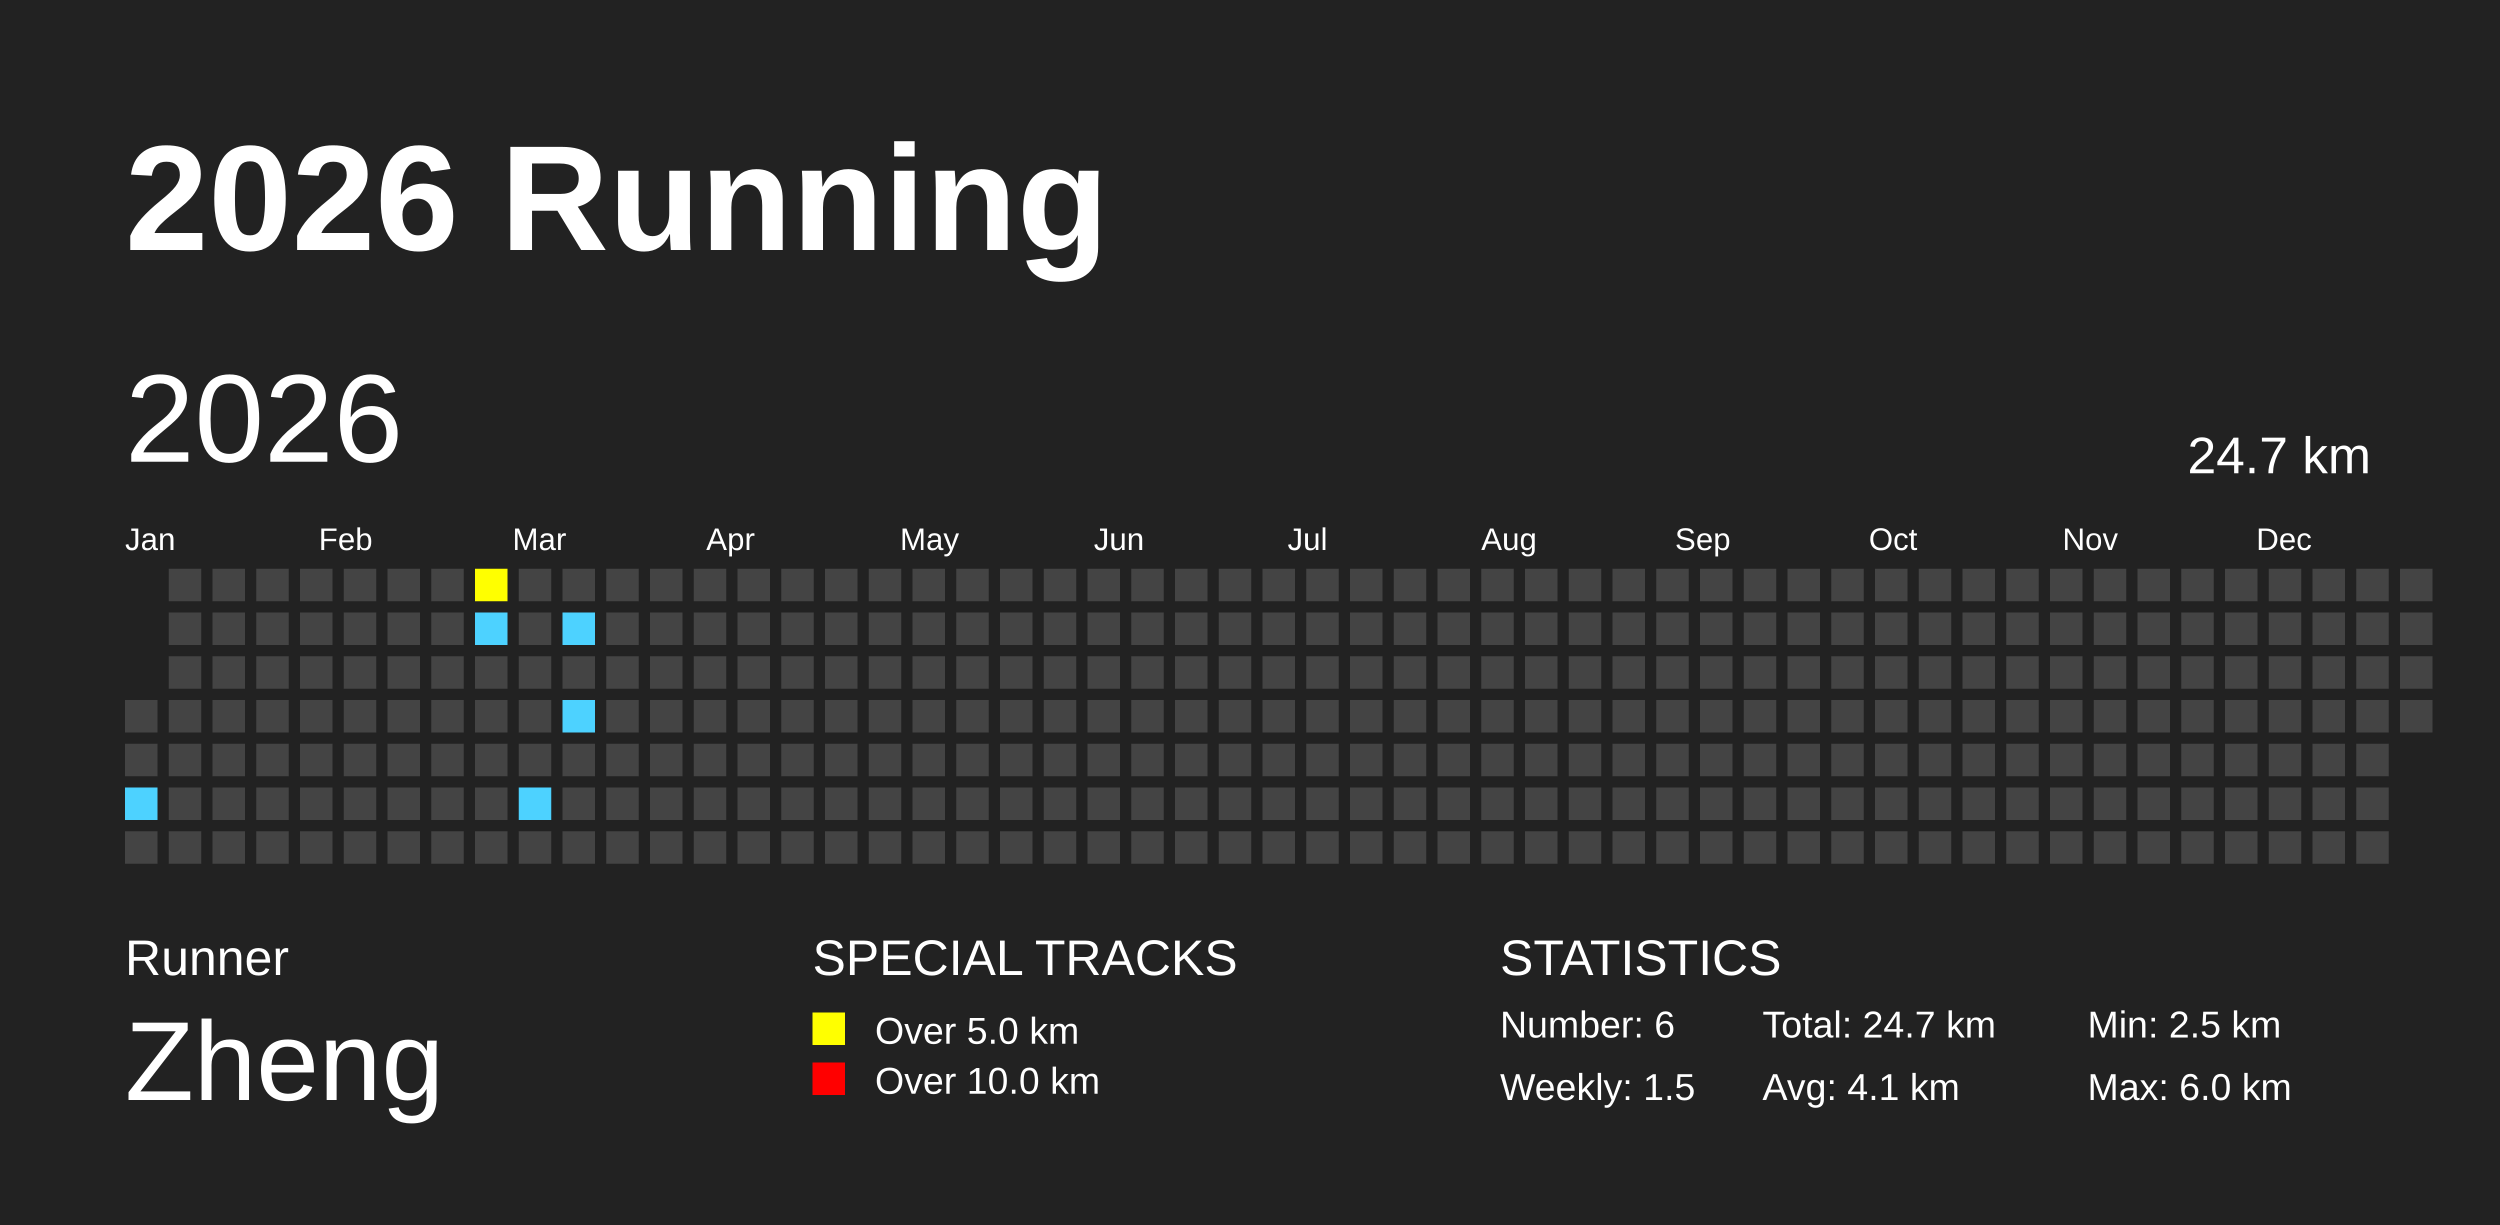
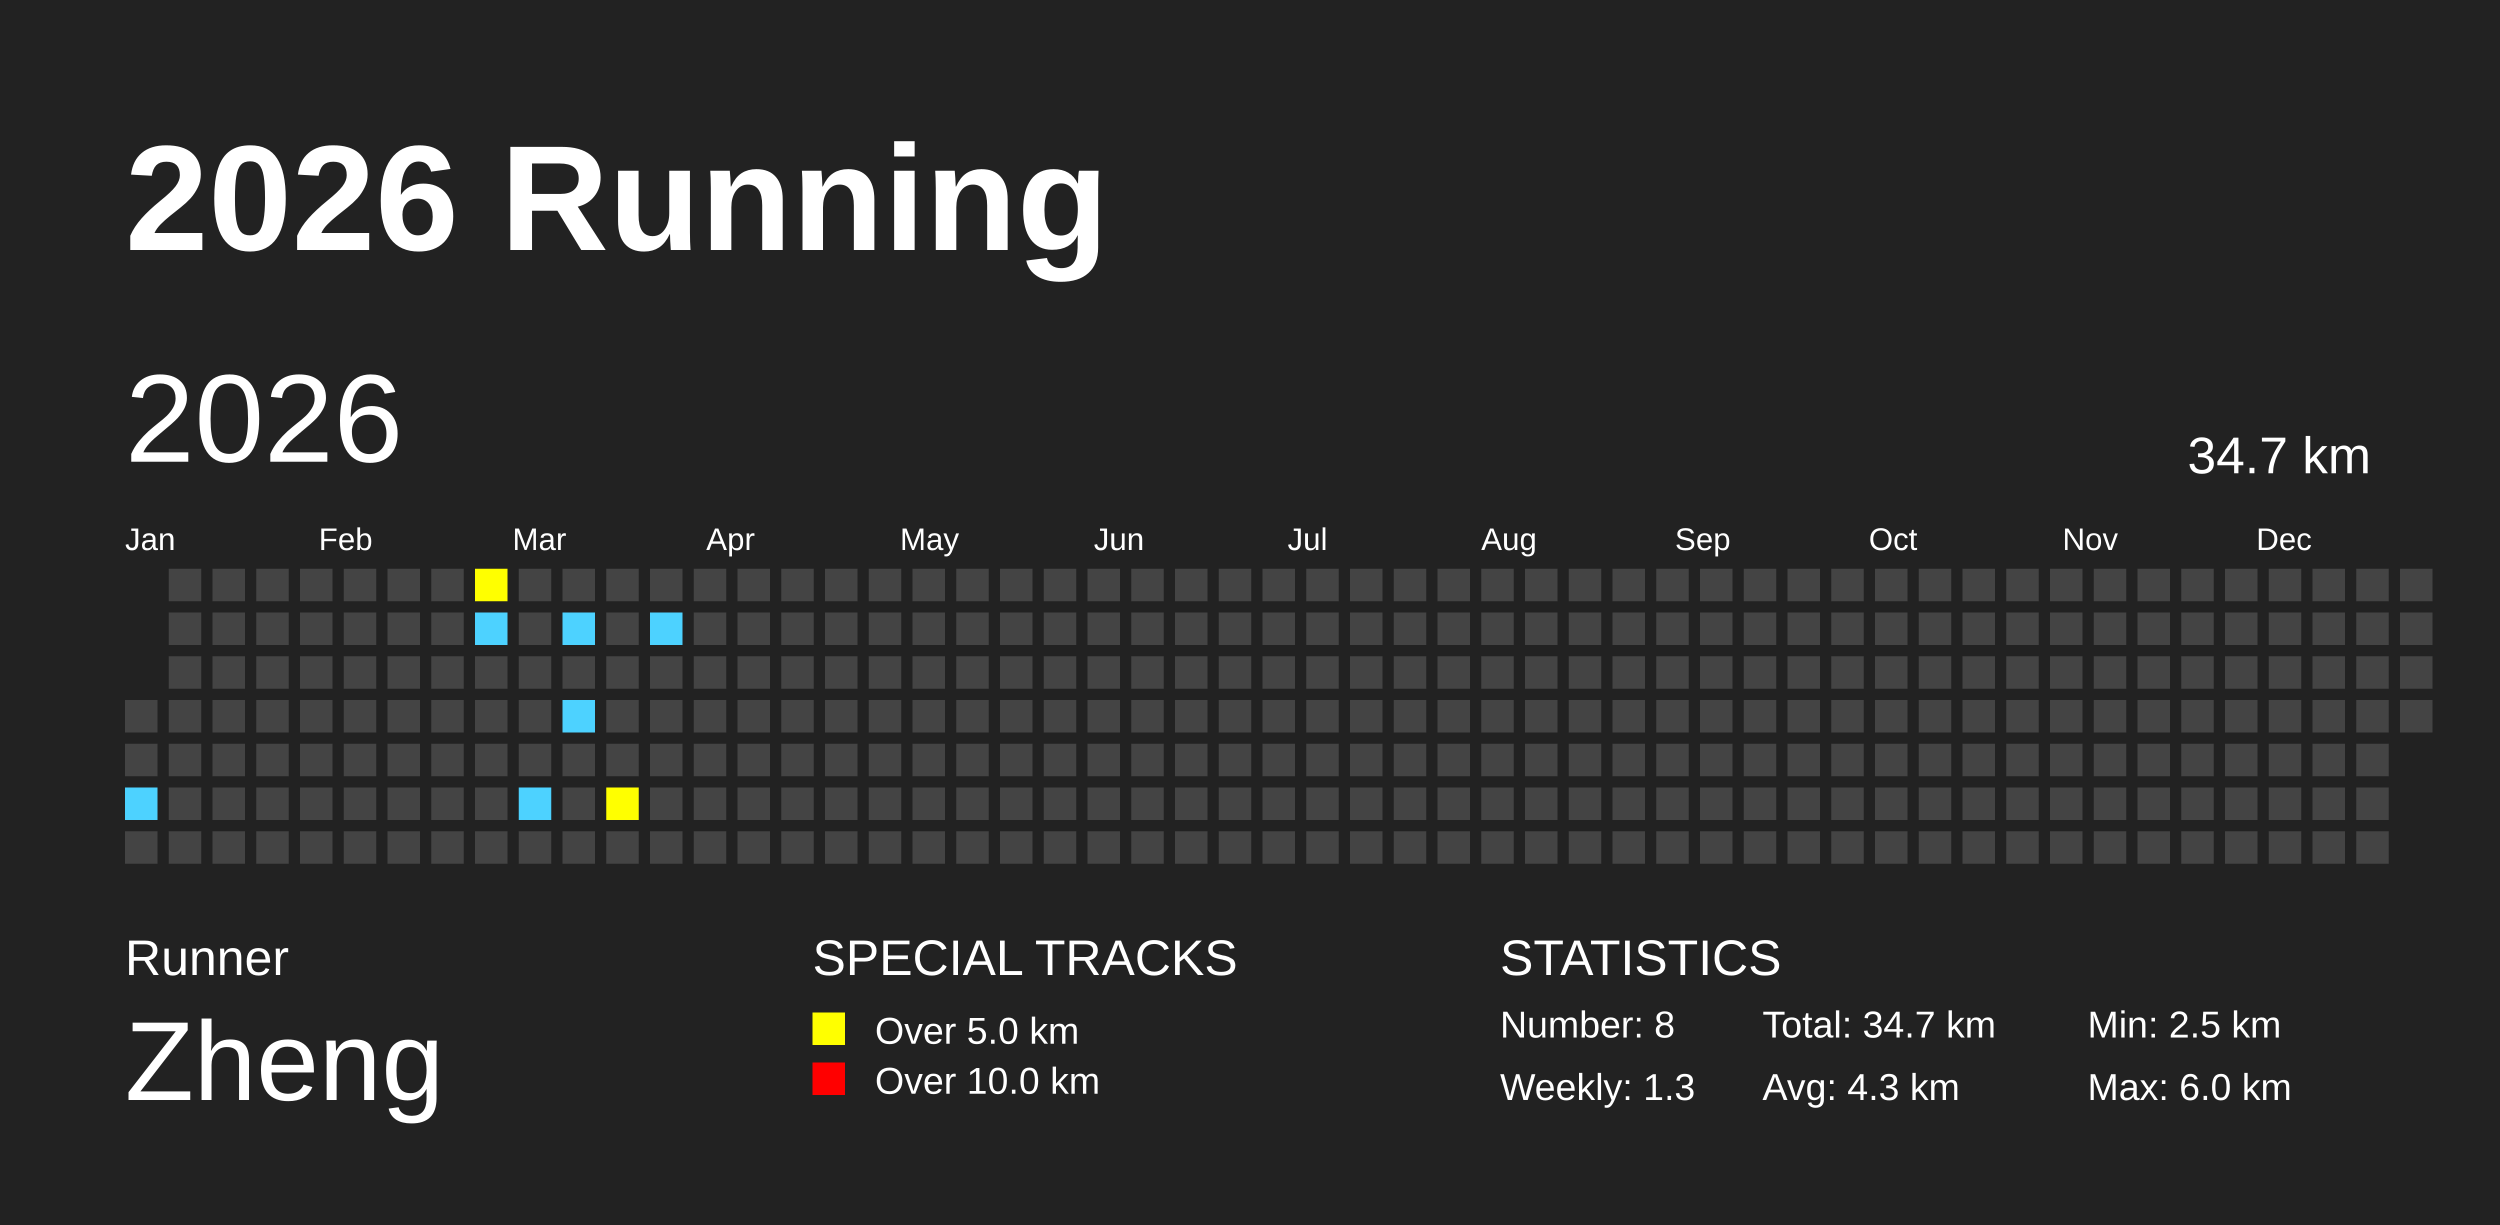
<svg xmlns="http://www.w3.org/2000/svg" baseProfile="full" height="98mm" version="1.1" viewBox="0,0,200,98" width="200mm">
  <defs />
  <rect fill="#222222" height="98" width="200" x="0" y="0" />
  <text fill="#FFFFFF" style="font-size:12px; font-family:Arial; font-weight:bold;" x="10" y="20">2026 Running</text>
  <text fill="#FFFFFF" style="font-size:4px; font-family:Arial" x="10" y="78">Runner</text>
  <text fill="#FFFFFF" style="font-size:9px; font-family:Arial" x="10" y="88">Zheng</text>
  <text fill="#FFFFFF" style="font-size:4px; font-family:Arial" x="65" y="78">SPECIAL TRACKS</text>
  <rect fill="yellow" height="2.6" width="2.6" x="65" y="81" />
  <text fill="#FFFFFF" style="font-size:3px; font-family:Arial" x="70" y="83.5">Over 5.0 km</text>
  <rect fill="red" height="2.6" width="2.6" x="65" y="85" />
  <text fill="#FFFFFF" style="font-size:3px; font-family:Arial" x="70" y="87.5">Over 10.0 km</text>
  <text fill="#FFFFFF" style="font-size:4px; font-family:Arial" x="120" y="78">STATISTICS</text>
-   <text fill="#FFFFFF" style="font-size:3px; font-family:Arial" x="120" y="83">Number: 6</text>
-   <text fill="#FFFFFF" style="font-size:3px; font-family:Arial" x="120" y="88">Weekly: 1.5</text>
-   <text fill="#FFFFFF" style="font-size:3px; font-family:Arial" x="141" y="83">Total: 24.7 km</text>
-   <text fill="#FFFFFF" style="font-size:3px; font-family:Arial" x="141" y="88">Avg: 4.1 km</text>
+   <text fill="#FFFFFF" style="font-size:3px; font-family:Arial" x="120" y="83">Number: 8</text>
+   <text fill="#FFFFFF" style="font-size:3px; font-family:Arial" x="120" y="88">Weekly: 1.3</text>
+   <text fill="#FFFFFF" style="font-size:3px; font-family:Arial" x="141" y="83">Total: 34.7 km</text>
+   <text fill="#FFFFFF" style="font-size:3px; font-family:Arial" x="141" y="88">Avg: 4.3 km</text>
  <text fill="#FFFFFF" style="font-size:3px; font-family:Arial" x="167" y="83">Min: 2.5 km</text>
  <text fill="#FFFFFF" style="font-size:3px; font-family:Arial" x="167" y="88">Max: 6.0 km</text>
  <text dominant-baseline="hanging" fill="#FFFFFF" style="font-size:10.0px; font-family:Arial;" x="10" y="30">2026</text>
-   <text dominant-baseline="hanging" fill="#FFFFFF" style="font-size:4.125px; font-family:Arial;" x="175" y="35">24.7 km</text>
+   <text dominant-baseline="hanging" fill="#FFFFFF" style="font-size:4.125px; font-family:Arial;" x="175" y="35">34.7 km</text>
  <text fill="#FFFFFF" style="font-size:2.5px; font-family:Arial" x="10.0" y="44">Jan</text>
  <text fill="#FFFFFF" style="font-size:2.5px; font-family:Arial" x="25.5" y="44">Feb</text>
  <text fill="#FFFFFF" style="font-size:2.5px; font-family:Arial" x="41.0" y="44">Mar</text>
  <text fill="#FFFFFF" style="font-size:2.5px; font-family:Arial" x="56.5" y="44">Apr</text>
  <text fill="#FFFFFF" style="font-size:2.5px; font-family:Arial" x="72.0" y="44">May</text>
  <text fill="#FFFFFF" style="font-size:2.5px; font-family:Arial" x="87.5" y="44">Jun</text>
  <text fill="#FFFFFF" style="font-size:2.5px; font-family:Arial" x="103.0" y="44">Jul</text>
  <text fill="#FFFFFF" style="font-size:2.5px; font-family:Arial" x="118.5" y="44">Aug</text>
  <text fill="#FFFFFF" style="font-size:2.5px; font-family:Arial" x="134.0" y="44">Sep</text>
  <text fill="#FFFFFF" style="font-size:2.5px; font-family:Arial" x="149.5" y="44">Oct</text>
  <text fill="#FFFFFF" style="font-size:2.5px; font-family:Arial" x="165.0" y="44">Nov</text>
  <text fill="#FFFFFF" style="font-size:2.5px; font-family:Arial" x="180.5" y="44">Dec</text>
  <rect fill="#444444" height="2.6" width="2.6" x="10.0" y="56.0" />
  <rect fill="#444444" height="2.6" width="2.6" x="10.0" y="59.5" />
  <rect fill="#4DD2FF" height="2.6" width="2.6" x="10.0" y="63.0" />
  <rect fill="#444444" height="2.6" width="2.6" x="10.0" y="66.5" />
  <rect fill="#444444" height="2.6" width="2.6" x="13.5" y="45.5" />
  <rect fill="#444444" height="2.6" width="2.6" x="13.5" y="49.0" />
  <rect fill="#444444" height="2.6" width="2.6" x="13.5" y="52.5" />
  <rect fill="#444444" height="2.6" width="2.6" x="13.5" y="56.0" />
  <rect fill="#444444" height="2.6" width="2.6" x="13.5" y="59.5" />
  <rect fill="#444444" height="2.6" width="2.6" x="13.5" y="63.0" />
  <rect fill="#444444" height="2.6" width="2.6" x="13.5" y="66.5" />
  <rect fill="#444444" height="2.6" width="2.6" x="17.0" y="45.5" />
  <rect fill="#444444" height="2.6" width="2.6" x="17.0" y="49.0" />
  <rect fill="#444444" height="2.6" width="2.6" x="17.0" y="52.5" />
  <rect fill="#444444" height="2.6" width="2.6" x="17.0" y="56.0" />
  <rect fill="#444444" height="2.6" width="2.6" x="17.0" y="59.5" />
  <rect fill="#444444" height="2.6" width="2.6" x="17.0" y="63.0" />
  <rect fill="#444444" height="2.6" width="2.6" x="17.0" y="66.5" />
  <rect fill="#444444" height="2.6" width="2.6" x="20.5" y="45.5" />
  <rect fill="#444444" height="2.6" width="2.6" x="20.5" y="49.0" />
  <rect fill="#444444" height="2.6" width="2.6" x="20.5" y="52.5" />
  <rect fill="#444444" height="2.6" width="2.6" x="20.5" y="56.0" />
  <rect fill="#444444" height="2.6" width="2.6" x="20.5" y="59.5" />
  <rect fill="#444444" height="2.6" width="2.6" x="20.5" y="63.0" />
  <rect fill="#444444" height="2.6" width="2.6" x="20.5" y="66.5" />
  <rect fill="#444444" height="2.6" width="2.6" x="24.0" y="45.5" />
  <rect fill="#444444" height="2.6" width="2.6" x="24.0" y="49.0" />
  <rect fill="#444444" height="2.6" width="2.6" x="24.0" y="52.5" />
  <rect fill="#444444" height="2.6" width="2.6" x="24.0" y="56.0" />
  <rect fill="#444444" height="2.6" width="2.6" x="24.0" y="59.5" />
  <rect fill="#444444" height="2.6" width="2.6" x="24.0" y="63.0" />
  <rect fill="#444444" height="2.6" width="2.6" x="24.0" y="66.5" />
  <rect fill="#444444" height="2.6" width="2.6" x="27.5" y="45.5" />
  <rect fill="#444444" height="2.6" width="2.6" x="27.5" y="49.0" />
  <rect fill="#444444" height="2.6" width="2.6" x="27.5" y="52.5" />
  <rect fill="#444444" height="2.6" width="2.6" x="27.5" y="56.0" />
  <rect fill="#444444" height="2.6" width="2.6" x="27.5" y="59.5" />
  <rect fill="#444444" height="2.6" width="2.6" x="27.5" y="63.0" />
  <rect fill="#444444" height="2.6" width="2.6" x="27.5" y="66.5" />
  <rect fill="#444444" height="2.6" width="2.6" x="31.0" y="45.5" />
  <rect fill="#444444" height="2.6" width="2.6" x="31.0" y="49.0" />
  <rect fill="#444444" height="2.6" width="2.6" x="31.0" y="52.5" />
  <rect fill="#444444" height="2.6" width="2.6" x="31.0" y="56.0" />
  <rect fill="#444444" height="2.6" width="2.6" x="31.0" y="59.5" />
  <rect fill="#444444" height="2.6" width="2.6" x="31.0" y="63.0" />
  <rect fill="#444444" height="2.6" width="2.6" x="31.0" y="66.5" />
  <rect fill="#444444" height="2.6" width="2.6" x="34.5" y="45.5" />
  <rect fill="#444444" height="2.6" width="2.6" x="34.5" y="49.0" />
  <rect fill="#444444" height="2.6" width="2.6" x="34.5" y="52.5" />
  <rect fill="#444444" height="2.6" width="2.6" x="34.5" y="56.0" />
  <rect fill="#444444" height="2.6" width="2.6" x="34.5" y="59.5" />
  <rect fill="#444444" height="2.6" width="2.6" x="34.5" y="63.0" />
  <rect fill="#444444" height="2.6" width="2.6" x="34.5" y="66.5" />
  <rect fill="yellow" height="2.6" width="2.6" x="38.0" y="45.5" />
  <rect fill="#4DD2FF" height="2.6" width="2.6" x="38.0" y="49.0" />
  <rect fill="#444444" height="2.6" width="2.6" x="38.0" y="52.5" />
  <rect fill="#444444" height="2.6" width="2.6" x="38.0" y="56.0" />
  <rect fill="#444444" height="2.6" width="2.6" x="38.0" y="59.5" />
  <rect fill="#444444" height="2.6" width="2.6" x="38.0" y="63.0" />
  <rect fill="#444444" height="2.6" width="2.6" x="38.0" y="66.5" />
  <rect fill="#444444" height="2.6" width="2.6" x="41.5" y="45.5" />
  <rect fill="#444444" height="2.6" width="2.6" x="41.5" y="49.0" />
  <rect fill="#444444" height="2.6" width="2.6" x="41.5" y="52.5" />
  <rect fill="#444444" height="2.6" width="2.6" x="41.5" y="56.0" />
  <rect fill="#444444" height="2.6" width="2.6" x="41.5" y="59.5" />
  <rect fill="#4DD2FF" height="2.6" width="2.6" x="41.5" y="63.0" />
  <rect fill="#444444" height="2.6" width="2.6" x="41.5" y="66.5" />
  <rect fill="#444444" height="2.6" width="2.6" x="45.0" y="45.5" />
  <rect fill="#4DD2FF" height="2.6" width="2.6" x="45.0" y="49.0" />
  <rect fill="#444444" height="2.6" width="2.6" x="45.0" y="52.5" />
  <rect fill="#4DD2FF" height="2.6" width="2.6" x="45.0" y="56.0" />
  <rect fill="#444444" height="2.6" width="2.6" x="45.0" y="59.5" />
  <rect fill="#444444" height="2.6" width="2.6" x="45.0" y="63.0" />
  <rect fill="#444444" height="2.6" width="2.6" x="45.0" y="66.5" />
  <rect fill="#444444" height="2.6" width="2.6" x="48.5" y="45.5" />
  <rect fill="#444444" height="2.6" width="2.6" x="48.5" y="49.0" />
  <rect fill="#444444" height="2.6" width="2.6" x="48.5" y="52.5" />
  <rect fill="#444444" height="2.6" width="2.6" x="48.5" y="56.0" />
  <rect fill="#444444" height="2.6" width="2.6" x="48.5" y="59.5" />
-   <rect fill="#444444" height="2.6" width="2.6" x="48.5" y="63.0" />
+   <rect fill="yellow" height="2.6" width="2.6" x="48.5" y="63.0" />
  <rect fill="#444444" height="2.6" width="2.6" x="48.5" y="66.5" />
  <rect fill="#444444" height="2.6" width="2.6" x="52.0" y="45.5" />
-   <rect fill="#444444" height="2.6" width="2.6" x="52.0" y="49.0" />
+   <rect fill="#4DD2FF" height="2.6" width="2.6" x="52.0" y="49.0" />
  <rect fill="#444444" height="2.6" width="2.6" x="52.0" y="52.5" />
  <rect fill="#444444" height="2.6" width="2.6" x="52.0" y="56.0" />
  <rect fill="#444444" height="2.6" width="2.6" x="52.0" y="59.5" />
  <rect fill="#444444" height="2.6" width="2.6" x="52.0" y="63.0" />
  <rect fill="#444444" height="2.6" width="2.6" x="52.0" y="66.5" />
  <rect fill="#444444" height="2.6" width="2.6" x="55.5" y="45.5" />
  <rect fill="#444444" height="2.6" width="2.6" x="55.5" y="49.0" />
  <rect fill="#444444" height="2.6" width="2.6" x="55.5" y="52.5" />
  <rect fill="#444444" height="2.6" width="2.6" x="55.5" y="56.0" />
  <rect fill="#444444" height="2.6" width="2.6" x="55.5" y="59.5" />
  <rect fill="#444444" height="2.6" width="2.6" x="55.5" y="63.0" />
  <rect fill="#444444" height="2.6" width="2.6" x="55.5" y="66.5" />
  <rect fill="#444444" height="2.6" width="2.6" x="59.0" y="45.5" />
  <rect fill="#444444" height="2.6" width="2.6" x="59.0" y="49.0" />
  <rect fill="#444444" height="2.6" width="2.6" x="59.0" y="52.5" />
  <rect fill="#444444" height="2.6" width="2.6" x="59.0" y="56.0" />
  <rect fill="#444444" height="2.6" width="2.6" x="59.0" y="59.5" />
  <rect fill="#444444" height="2.6" width="2.6" x="59.0" y="63.0" />
  <rect fill="#444444" height="2.6" width="2.6" x="59.0" y="66.5" />
  <rect fill="#444444" height="2.6" width="2.6" x="62.5" y="45.5" />
  <rect fill="#444444" height="2.6" width="2.6" x="62.5" y="49.0" />
  <rect fill="#444444" height="2.6" width="2.6" x="62.5" y="52.5" />
  <rect fill="#444444" height="2.6" width="2.6" x="62.5" y="56.0" />
  <rect fill="#444444" height="2.6" width="2.6" x="62.5" y="59.5" />
  <rect fill="#444444" height="2.6" width="2.6" x="62.5" y="63.0" />
  <rect fill="#444444" height="2.6" width="2.6" x="62.5" y="66.5" />
  <rect fill="#444444" height="2.6" width="2.6" x="66.0" y="45.5" />
  <rect fill="#444444" height="2.6" width="2.6" x="66.0" y="49.0" />
  <rect fill="#444444" height="2.6" width="2.6" x="66.0" y="52.5" />
  <rect fill="#444444" height="2.6" width="2.6" x="66.0" y="56.0" />
  <rect fill="#444444" height="2.6" width="2.6" x="66.0" y="59.5" />
  <rect fill="#444444" height="2.6" width="2.6" x="66.0" y="63.0" />
  <rect fill="#444444" height="2.6" width="2.6" x="66.0" y="66.5" />
  <rect fill="#444444" height="2.6" width="2.6" x="69.5" y="45.5" />
  <rect fill="#444444" height="2.6" width="2.6" x="69.5" y="49.0" />
  <rect fill="#444444" height="2.6" width="2.6" x="69.5" y="52.5" />
  <rect fill="#444444" height="2.6" width="2.6" x="69.5" y="56.0" />
  <rect fill="#444444" height="2.6" width="2.6" x="69.5" y="59.5" />
  <rect fill="#444444" height="2.6" width="2.6" x="69.5" y="63.0" />
  <rect fill="#444444" height="2.6" width="2.6" x="69.5" y="66.5" />
  <rect fill="#444444" height="2.6" width="2.6" x="73.0" y="45.5" />
  <rect fill="#444444" height="2.6" width="2.6" x="73.0" y="49.0" />
  <rect fill="#444444" height="2.6" width="2.6" x="73.0" y="52.5" />
  <rect fill="#444444" height="2.6" width="2.6" x="73.0" y="56.0" />
  <rect fill="#444444" height="2.6" width="2.6" x="73.0" y="59.5" />
  <rect fill="#444444" height="2.6" width="2.6" x="73.0" y="63.0" />
  <rect fill="#444444" height="2.6" width="2.6" x="73.0" y="66.5" />
  <rect fill="#444444" height="2.6" width="2.6" x="76.5" y="45.5" />
  <rect fill="#444444" height="2.6" width="2.6" x="76.5" y="49.0" />
  <rect fill="#444444" height="2.6" width="2.6" x="76.5" y="52.5" />
  <rect fill="#444444" height="2.6" width="2.6" x="76.5" y="56.0" />
  <rect fill="#444444" height="2.6" width="2.6" x="76.5" y="59.5" />
  <rect fill="#444444" height="2.6" width="2.6" x="76.5" y="63.0" />
  <rect fill="#444444" height="2.6" width="2.6" x="76.5" y="66.5" />
  <rect fill="#444444" height="2.6" width="2.6" x="80.0" y="45.5" />
  <rect fill="#444444" height="2.6" width="2.6" x="80.0" y="49.0" />
  <rect fill="#444444" height="2.6" width="2.6" x="80.0" y="52.5" />
  <rect fill="#444444" height="2.6" width="2.6" x="80.0" y="56.0" />
  <rect fill="#444444" height="2.6" width="2.6" x="80.0" y="59.5" />
  <rect fill="#444444" height="2.6" width="2.6" x="80.0" y="63.0" />
  <rect fill="#444444" height="2.6" width="2.6" x="80.0" y="66.5" />
  <rect fill="#444444" height="2.6" width="2.6" x="83.5" y="45.5" />
  <rect fill="#444444" height="2.6" width="2.6" x="83.5" y="49.0" />
  <rect fill="#444444" height="2.6" width="2.6" x="83.5" y="52.5" />
  <rect fill="#444444" height="2.6" width="2.6" x="83.5" y="56.0" />
  <rect fill="#444444" height="2.6" width="2.6" x="83.5" y="59.5" />
  <rect fill="#444444" height="2.6" width="2.6" x="83.5" y="63.0" />
  <rect fill="#444444" height="2.6" width="2.6" x="83.5" y="66.5" />
  <rect fill="#444444" height="2.6" width="2.6" x="87.0" y="45.5" />
  <rect fill="#444444" height="2.6" width="2.6" x="87.0" y="49.0" />
  <rect fill="#444444" height="2.6" width="2.6" x="87.0" y="52.5" />
  <rect fill="#444444" height="2.6" width="2.6" x="87.0" y="56.0" />
  <rect fill="#444444" height="2.6" width="2.6" x="87.0" y="59.5" />
  <rect fill="#444444" height="2.6" width="2.6" x="87.0" y="63.0" />
  <rect fill="#444444" height="2.6" width="2.6" x="87.0" y="66.5" />
  <rect fill="#444444" height="2.6" width="2.6" x="90.5" y="45.5" />
  <rect fill="#444444" height="2.6" width="2.6" x="90.5" y="49.0" />
  <rect fill="#444444" height="2.6" width="2.6" x="90.5" y="52.5" />
  <rect fill="#444444" height="2.6" width="2.6" x="90.5" y="56.0" />
  <rect fill="#444444" height="2.6" width="2.6" x="90.5" y="59.5" />
  <rect fill="#444444" height="2.6" width="2.6" x="90.5" y="63.0" />
  <rect fill="#444444" height="2.6" width="2.6" x="90.5" y="66.5" />
  <rect fill="#444444" height="2.6" width="2.6" x="94.0" y="45.5" />
  <rect fill="#444444" height="2.6" width="2.6" x="94.0" y="49.0" />
  <rect fill="#444444" height="2.6" width="2.6" x="94.0" y="52.5" />
  <rect fill="#444444" height="2.6" width="2.6" x="94.0" y="56.0" />
  <rect fill="#444444" height="2.6" width="2.6" x="94.0" y="59.5" />
  <rect fill="#444444" height="2.6" width="2.6" x="94.0" y="63.0" />
  <rect fill="#444444" height="2.6" width="2.6" x="94.0" y="66.5" />
  <rect fill="#444444" height="2.6" width="2.6" x="97.5" y="45.5" />
  <rect fill="#444444" height="2.6" width="2.6" x="97.5" y="49.0" />
  <rect fill="#444444" height="2.6" width="2.6" x="97.5" y="52.5" />
  <rect fill="#444444" height="2.6" width="2.6" x="97.5" y="56.0" />
  <rect fill="#444444" height="2.6" width="2.6" x="97.5" y="59.5" />
  <rect fill="#444444" height="2.6" width="2.6" x="97.5" y="63.0" />
  <rect fill="#444444" height="2.6" width="2.6" x="97.5" y="66.5" />
  <rect fill="#444444" height="2.6" width="2.6" x="101.0" y="45.5" />
  <rect fill="#444444" height="2.6" width="2.6" x="101.0" y="49.0" />
  <rect fill="#444444" height="2.6" width="2.6" x="101.0" y="52.5" />
  <rect fill="#444444" height="2.6" width="2.6" x="101.0" y="56.0" />
  <rect fill="#444444" height="2.6" width="2.6" x="101.0" y="59.5" />
  <rect fill="#444444" height="2.6" width="2.6" x="101.0" y="63.0" />
  <rect fill="#444444" height="2.6" width="2.6" x="101.0" y="66.5" />
  <rect fill="#444444" height="2.6" width="2.6" x="104.5" y="45.5" />
  <rect fill="#444444" height="2.6" width="2.6" x="104.5" y="49.0" />
  <rect fill="#444444" height="2.6" width="2.6" x="104.5" y="52.5" />
  <rect fill="#444444" height="2.6" width="2.6" x="104.5" y="56.0" />
  <rect fill="#444444" height="2.6" width="2.6" x="104.5" y="59.5" />
  <rect fill="#444444" height="2.6" width="2.6" x="104.5" y="63.0" />
  <rect fill="#444444" height="2.6" width="2.6" x="104.5" y="66.5" />
  <rect fill="#444444" height="2.6" width="2.6" x="108.0" y="45.5" />
  <rect fill="#444444" height="2.6" width="2.6" x="108.0" y="49.0" />
  <rect fill="#444444" height="2.6" width="2.6" x="108.0" y="52.5" />
  <rect fill="#444444" height="2.6" width="2.6" x="108.0" y="56.0" />
  <rect fill="#444444" height="2.6" width="2.6" x="108.0" y="59.5" />
  <rect fill="#444444" height="2.6" width="2.6" x="108.0" y="63.0" />
  <rect fill="#444444" height="2.6" width="2.6" x="108.0" y="66.5" />
  <rect fill="#444444" height="2.6" width="2.6" x="111.5" y="45.5" />
  <rect fill="#444444" height="2.6" width="2.6" x="111.5" y="49.0" />
  <rect fill="#444444" height="2.6" width="2.6" x="111.5" y="52.5" />
  <rect fill="#444444" height="2.6" width="2.6" x="111.5" y="56.0" />
  <rect fill="#444444" height="2.6" width="2.6" x="111.5" y="59.5" />
  <rect fill="#444444" height="2.6" width="2.6" x="111.5" y="63.0" />
  <rect fill="#444444" height="2.6" width="2.6" x="111.5" y="66.5" />
  <rect fill="#444444" height="2.6" width="2.6" x="115.0" y="45.5" />
  <rect fill="#444444" height="2.6" width="2.6" x="115.0" y="49.0" />
  <rect fill="#444444" height="2.6" width="2.6" x="115.0" y="52.5" />
  <rect fill="#444444" height="2.6" width="2.6" x="115.0" y="56.0" />
  <rect fill="#444444" height="2.6" width="2.6" x="115.0" y="59.5" />
  <rect fill="#444444" height="2.6" width="2.6" x="115.0" y="63.0" />
  <rect fill="#444444" height="2.6" width="2.6" x="115.0" y="66.5" />
  <rect fill="#444444" height="2.6" width="2.6" x="118.5" y="45.5" />
  <rect fill="#444444" height="2.6" width="2.6" x="118.5" y="49.0" />
  <rect fill="#444444" height="2.6" width="2.6" x="118.5" y="52.5" />
  <rect fill="#444444" height="2.6" width="2.6" x="118.5" y="56.0" />
  <rect fill="#444444" height="2.6" width="2.6" x="118.5" y="59.5" />
  <rect fill="#444444" height="2.6" width="2.6" x="118.5" y="63.0" />
  <rect fill="#444444" height="2.6" width="2.6" x="118.5" y="66.5" />
  <rect fill="#444444" height="2.6" width="2.6" x="122.0" y="45.5" />
  <rect fill="#444444" height="2.6" width="2.6" x="122.0" y="49.0" />
  <rect fill="#444444" height="2.6" width="2.6" x="122.0" y="52.5" />
  <rect fill="#444444" height="2.6" width="2.6" x="122.0" y="56.0" />
  <rect fill="#444444" height="2.6" width="2.6" x="122.0" y="59.5" />
  <rect fill="#444444" height="2.6" width="2.6" x="122.0" y="63.0" />
  <rect fill="#444444" height="2.6" width="2.6" x="122.0" y="66.5" />
  <rect fill="#444444" height="2.6" width="2.6" x="125.5" y="45.5" />
  <rect fill="#444444" height="2.6" width="2.6" x="125.5" y="49.0" />
  <rect fill="#444444" height="2.6" width="2.6" x="125.5" y="52.5" />
  <rect fill="#444444" height="2.6" width="2.6" x="125.5" y="56.0" />
  <rect fill="#444444" height="2.6" width="2.6" x="125.5" y="59.5" />
  <rect fill="#444444" height="2.6" width="2.6" x="125.5" y="63.0" />
  <rect fill="#444444" height="2.6" width="2.6" x="125.5" y="66.5" />
  <rect fill="#444444" height="2.6" width="2.6" x="129.0" y="45.5" />
  <rect fill="#444444" height="2.6" width="2.6" x="129.0" y="49.0" />
  <rect fill="#444444" height="2.6" width="2.6" x="129.0" y="52.5" />
  <rect fill="#444444" height="2.6" width="2.6" x="129.0" y="56.0" />
  <rect fill="#444444" height="2.6" width="2.6" x="129.0" y="59.5" />
  <rect fill="#444444" height="2.6" width="2.6" x="129.0" y="63.0" />
  <rect fill="#444444" height="2.6" width="2.6" x="129.0" y="66.5" />
  <rect fill="#444444" height="2.6" width="2.6" x="132.5" y="45.5" />
  <rect fill="#444444" height="2.6" width="2.6" x="132.5" y="49.0" />
  <rect fill="#444444" height="2.6" width="2.6" x="132.5" y="52.5" />
  <rect fill="#444444" height="2.6" width="2.6" x="132.5" y="56.0" />
  <rect fill="#444444" height="2.6" width="2.6" x="132.5" y="59.5" />
  <rect fill="#444444" height="2.6" width="2.6" x="132.5" y="63.0" />
  <rect fill="#444444" height="2.6" width="2.6" x="132.5" y="66.5" />
  <rect fill="#444444" height="2.6" width="2.6" x="136.0" y="45.5" />
  <rect fill="#444444" height="2.6" width="2.6" x="136.0" y="49.0" />
  <rect fill="#444444" height="2.6" width="2.6" x="136.0" y="52.5" />
  <rect fill="#444444" height="2.6" width="2.6" x="136.0" y="56.0" />
  <rect fill="#444444" height="2.6" width="2.6" x="136.0" y="59.5" />
  <rect fill="#444444" height="2.6" width="2.6" x="136.0" y="63.0" />
  <rect fill="#444444" height="2.6" width="2.6" x="136.0" y="66.5" />
  <rect fill="#444444" height="2.6" width="2.6" x="139.5" y="45.5" />
  <rect fill="#444444" height="2.6" width="2.6" x="139.5" y="49.0" />
  <rect fill="#444444" height="2.6" width="2.6" x="139.5" y="52.5" />
  <rect fill="#444444" height="2.6" width="2.6" x="139.5" y="56.0" />
  <rect fill="#444444" height="2.6" width="2.6" x="139.5" y="59.5" />
  <rect fill="#444444" height="2.6" width="2.6" x="139.5" y="63.0" />
  <rect fill="#444444" height="2.6" width="2.6" x="139.5" y="66.5" />
  <rect fill="#444444" height="2.6" width="2.6" x="143.0" y="45.5" />
  <rect fill="#444444" height="2.6" width="2.6" x="143.0" y="49.0" />
  <rect fill="#444444" height="2.6" width="2.6" x="143.0" y="52.5" />
  <rect fill="#444444" height="2.6" width="2.6" x="143.0" y="56.0" />
  <rect fill="#444444" height="2.6" width="2.6" x="143.0" y="59.5" />
  <rect fill="#444444" height="2.6" width="2.6" x="143.0" y="63.0" />
  <rect fill="#444444" height="2.6" width="2.6" x="143.0" y="66.5" />
  <rect fill="#444444" height="2.6" width="2.6" x="146.5" y="45.5" />
  <rect fill="#444444" height="2.6" width="2.6" x="146.5" y="49.0" />
  <rect fill="#444444" height="2.6" width="2.6" x="146.5" y="52.5" />
  <rect fill="#444444" height="2.6" width="2.6" x="146.5" y="56.0" />
  <rect fill="#444444" height="2.6" width="2.6" x="146.5" y="59.5" />
  <rect fill="#444444" height="2.6" width="2.6" x="146.5" y="63.0" />
  <rect fill="#444444" height="2.6" width="2.6" x="146.5" y="66.5" />
  <rect fill="#444444" height="2.6" width="2.6" x="150.0" y="45.5" />
  <rect fill="#444444" height="2.6" width="2.6" x="150.0" y="49.0" />
  <rect fill="#444444" height="2.6" width="2.6" x="150.0" y="52.5" />
  <rect fill="#444444" height="2.6" width="2.6" x="150.0" y="56.0" />
  <rect fill="#444444" height="2.6" width="2.6" x="150.0" y="59.5" />
  <rect fill="#444444" height="2.6" width="2.6" x="150.0" y="63.0" />
  <rect fill="#444444" height="2.6" width="2.6" x="150.0" y="66.5" />
  <rect fill="#444444" height="2.6" width="2.6" x="153.5" y="45.5" />
  <rect fill="#444444" height="2.6" width="2.6" x="153.5" y="49.0" />
  <rect fill="#444444" height="2.6" width="2.6" x="153.5" y="52.5" />
  <rect fill="#444444" height="2.6" width="2.6" x="153.5" y="56.0" />
  <rect fill="#444444" height="2.6" width="2.6" x="153.5" y="59.5" />
  <rect fill="#444444" height="2.6" width="2.6" x="153.5" y="63.0" />
  <rect fill="#444444" height="2.6" width="2.6" x="153.5" y="66.5" />
  <rect fill="#444444" height="2.6" width="2.6" x="157.0" y="45.5" />
  <rect fill="#444444" height="2.6" width="2.6" x="157.0" y="49.0" />
  <rect fill="#444444" height="2.6" width="2.6" x="157.0" y="52.5" />
  <rect fill="#444444" height="2.6" width="2.6" x="157.0" y="56.0" />
  <rect fill="#444444" height="2.6" width="2.6" x="157.0" y="59.5" />
  <rect fill="#444444" height="2.6" width="2.6" x="157.0" y="63.0" />
  <rect fill="#444444" height="2.6" width="2.6" x="157.0" y="66.5" />
  <rect fill="#444444" height="2.6" width="2.6" x="160.5" y="45.5" />
  <rect fill="#444444" height="2.6" width="2.6" x="160.5" y="49.0" />
  <rect fill="#444444" height="2.6" width="2.6" x="160.5" y="52.5" />
  <rect fill="#444444" height="2.6" width="2.6" x="160.5" y="56.0" />
  <rect fill="#444444" height="2.6" width="2.6" x="160.5" y="59.5" />
  <rect fill="#444444" height="2.6" width="2.6" x="160.5" y="63.0" />
  <rect fill="#444444" height="2.6" width="2.6" x="160.5" y="66.5" />
  <rect fill="#444444" height="2.6" width="2.6" x="164.0" y="45.5" />
  <rect fill="#444444" height="2.6" width="2.6" x="164.0" y="49.0" />
  <rect fill="#444444" height="2.6" width="2.6" x="164.0" y="52.5" />
  <rect fill="#444444" height="2.6" width="2.6" x="164.0" y="56.0" />
  <rect fill="#444444" height="2.6" width="2.6" x="164.0" y="59.5" />
  <rect fill="#444444" height="2.6" width="2.6" x="164.0" y="63.0" />
  <rect fill="#444444" height="2.6" width="2.6" x="164.0" y="66.5" />
  <rect fill="#444444" height="2.6" width="2.6" x="167.5" y="45.5" />
  <rect fill="#444444" height="2.6" width="2.6" x="167.5" y="49.0" />
  <rect fill="#444444" height="2.6" width="2.6" x="167.5" y="52.5" />
  <rect fill="#444444" height="2.6" width="2.6" x="167.5" y="56.0" />
  <rect fill="#444444" height="2.6" width="2.6" x="167.5" y="59.5" />
  <rect fill="#444444" height="2.6" width="2.6" x="167.5" y="63.0" />
  <rect fill="#444444" height="2.6" width="2.6" x="167.5" y="66.5" />
  <rect fill="#444444" height="2.6" width="2.6" x="171.0" y="45.5" />
  <rect fill="#444444" height="2.6" width="2.6" x="171.0" y="49.0" />
  <rect fill="#444444" height="2.6" width="2.6" x="171.0" y="52.5" />
  <rect fill="#444444" height="2.6" width="2.6" x="171.0" y="56.0" />
  <rect fill="#444444" height="2.6" width="2.6" x="171.0" y="59.5" />
  <rect fill="#444444" height="2.6" width="2.6" x="171.0" y="63.0" />
  <rect fill="#444444" height="2.6" width="2.6" x="171.0" y="66.5" />
  <rect fill="#444444" height="2.6" width="2.6" x="174.5" y="45.5" />
  <rect fill="#444444" height="2.6" width="2.6" x="174.5" y="49.0" />
  <rect fill="#444444" height="2.6" width="2.6" x="174.5" y="52.5" />
  <rect fill="#444444" height="2.6" width="2.6" x="174.5" y="56.0" />
  <rect fill="#444444" height="2.6" width="2.6" x="174.5" y="59.5" />
  <rect fill="#444444" height="2.6" width="2.6" x="174.5" y="63.0" />
  <rect fill="#444444" height="2.6" width="2.6" x="174.5" y="66.5" />
  <rect fill="#444444" height="2.6" width="2.6" x="178.0" y="45.5" />
  <rect fill="#444444" height="2.6" width="2.6" x="178.0" y="49.0" />
  <rect fill="#444444" height="2.6" width="2.6" x="178.0" y="52.5" />
  <rect fill="#444444" height="2.6" width="2.6" x="178.0" y="56.0" />
  <rect fill="#444444" height="2.6" width="2.6" x="178.0" y="59.5" />
  <rect fill="#444444" height="2.6" width="2.6" x="178.0" y="63.0" />
  <rect fill="#444444" height="2.6" width="2.6" x="178.0" y="66.5" />
  <rect fill="#444444" height="2.6" width="2.6" x="181.5" y="45.5" />
  <rect fill="#444444" height="2.6" width="2.6" x="181.5" y="49.0" />
  <rect fill="#444444" height="2.6" width="2.6" x="181.5" y="52.5" />
  <rect fill="#444444" height="2.6" width="2.6" x="181.5" y="56.0" />
  <rect fill="#444444" height="2.6" width="2.6" x="181.5" y="59.5" />
  <rect fill="#444444" height="2.6" width="2.6" x="181.5" y="63.0" />
  <rect fill="#444444" height="2.6" width="2.6" x="181.5" y="66.5" />
  <rect fill="#444444" height="2.6" width="2.6" x="185.0" y="45.5" />
  <rect fill="#444444" height="2.6" width="2.6" x="185.0" y="49.0" />
  <rect fill="#444444" height="2.6" width="2.6" x="185.0" y="52.5" />
  <rect fill="#444444" height="2.6" width="2.6" x="185.0" y="56.0" />
  <rect fill="#444444" height="2.6" width="2.6" x="185.0" y="59.5" />
  <rect fill="#444444" height="2.6" width="2.6" x="185.0" y="63.0" />
  <rect fill="#444444" height="2.6" width="2.6" x="185.0" y="66.5" />
  <rect fill="#444444" height="2.6" width="2.6" x="188.5" y="45.5" />
  <rect fill="#444444" height="2.6" width="2.6" x="188.5" y="49.0" />
  <rect fill="#444444" height="2.6" width="2.6" x="188.5" y="52.5" />
  <rect fill="#444444" height="2.6" width="2.6" x="188.5" y="56.0" />
  <rect fill="#444444" height="2.6" width="2.6" x="188.5" y="59.5" />
  <rect fill="#444444" height="2.6" width="2.6" x="188.5" y="63.0" />
  <rect fill="#444444" height="2.6" width="2.6" x="188.5" y="66.5" />
  <rect fill="#444444" height="2.6" width="2.6" x="192.0" y="45.5" />
  <rect fill="#444444" height="2.6" width="2.6" x="192.0" y="49.0" />
  <rect fill="#444444" height="2.6" width="2.6" x="192.0" y="52.5" />
  <rect fill="#444444" height="2.6" width="2.6" x="192.0" y="56.0" />
</svg>
